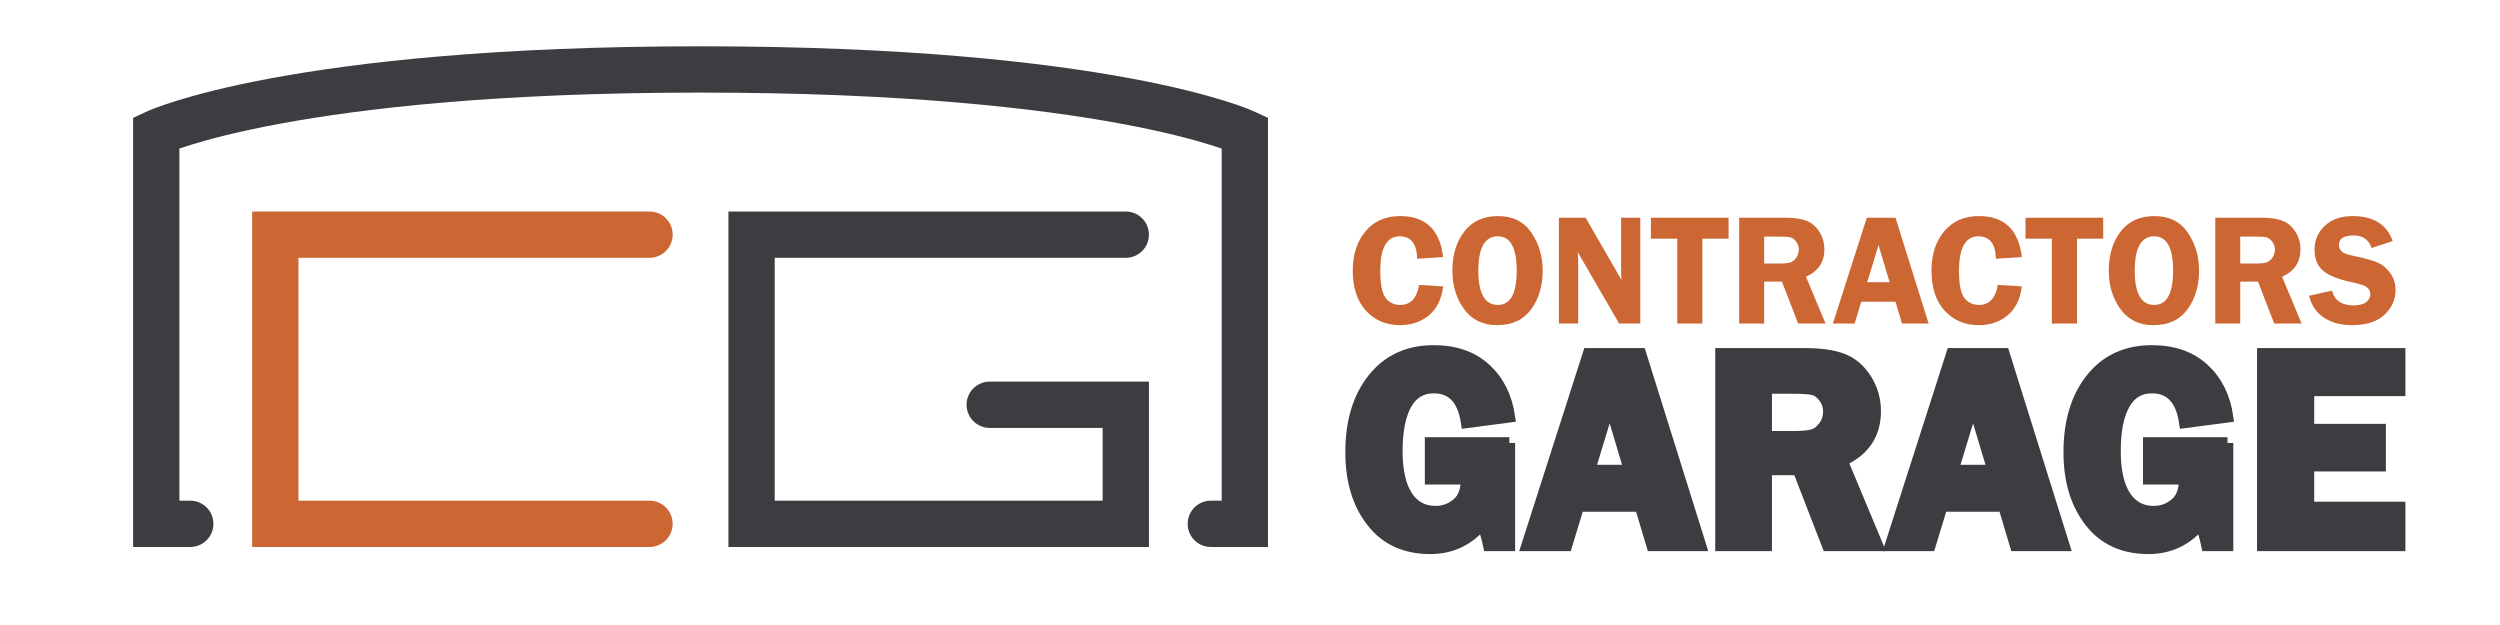
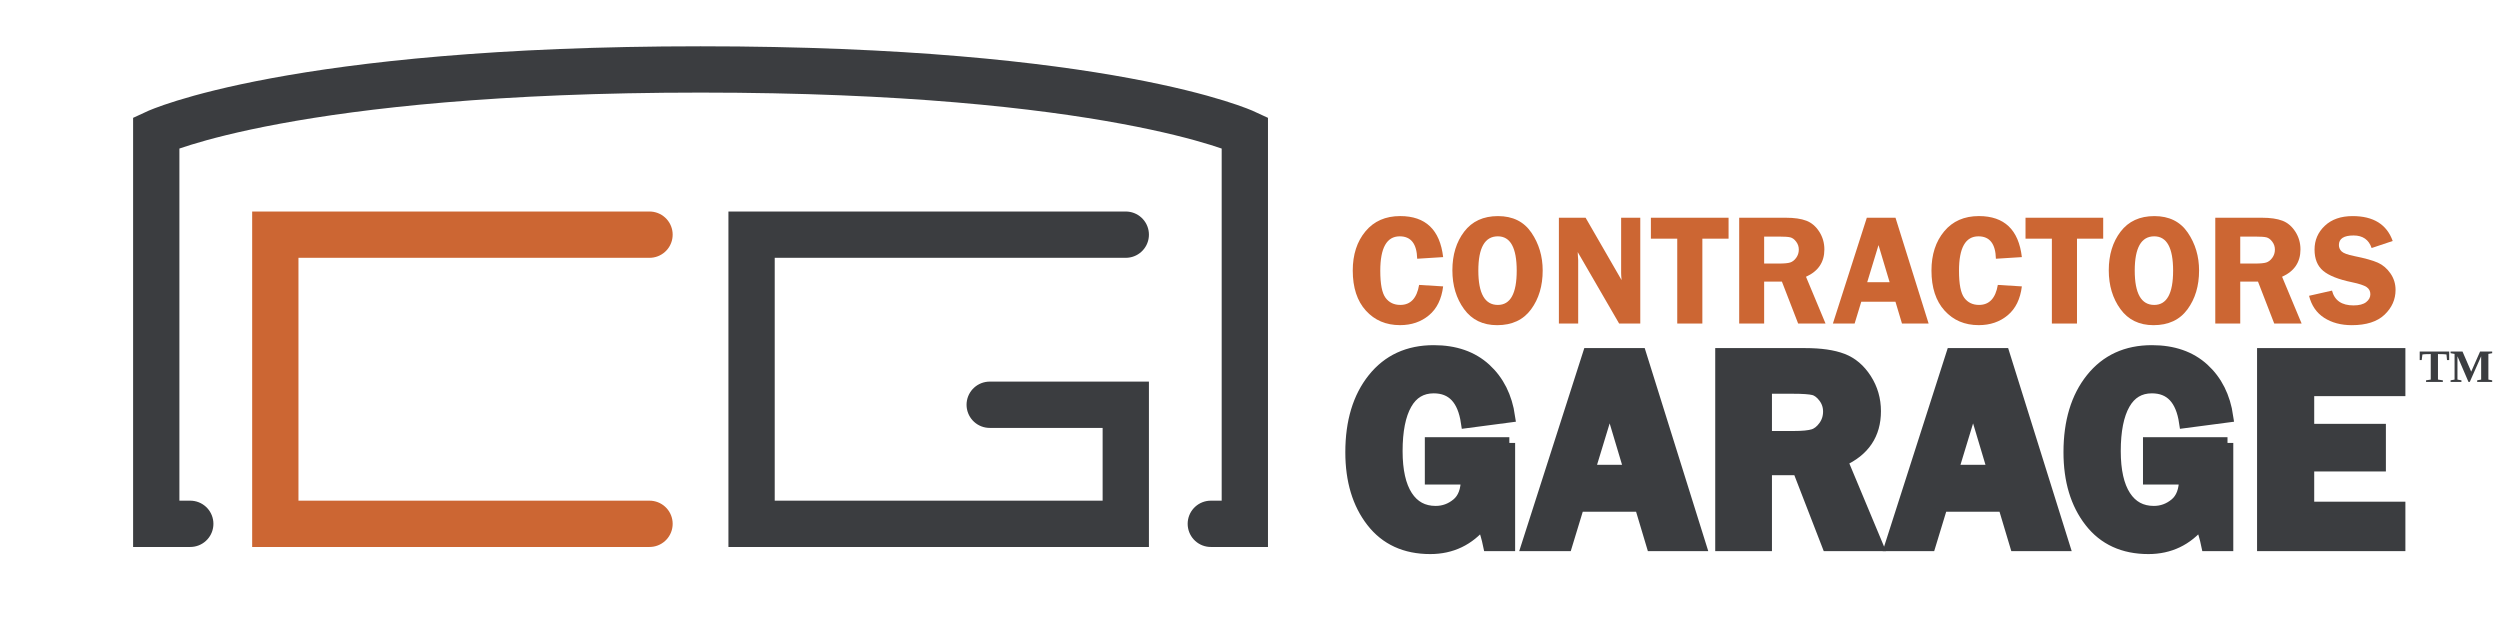
<svg xmlns="http://www.w3.org/2000/svg" version="1.1" xlink="http://www.w3.org/1999/xlink" x="0px" y="0px" width="216px" height="54px" viewBox="0 84 216 54" enable-background="new 0 0 216 216" space="preserve">
  <g id="Layer_4">
    <path fill="none" stroke="#3B3D40" stroke-width="4" stroke-linecap="round" d="M16.439,129.258H13.5v-33.8   c0,0,11.757-5.458,47.027-5.458c35.27,0,47.026,5.458,47.026,5.458v33.8h-2.939" />
    <polyline fill="none" stroke="#CC6633" stroke-width="4" stroke-linecap="round" points="56.118,104.275    23.787,104.275 23.787,129.258 56.118,129.258  " />
    <polyline fill="none" stroke="#3B3D40" stroke-width="4" stroke-linecap="round" points="97.267,104.275 64.936,104.275    64.936,129.258 97.267,129.258 97.267,118.971 85.51,118.971  " />
    <g>
      <path fill="#CC6633" d="M124.688,106.214l-2.243,0.141c-0.031-1.29-0.535-1.936-1.51-1.936    c-1.119,0-1.679,0.994-1.679,2.98c0,1.147,0.152,1.925,0.457,2.334c0.304,0.408,0.729,0.612,1.274,0.612    c0.886,0,1.428-0.575,1.624-1.728l2.076,0.127c-0.134,1.094-0.541,1.926-1.222,2.494c-0.682,0.57-1.515,0.854-2.502,0.854    c-1.21,0-2.193-0.417-2.95-1.253c-0.757-0.834-1.135-1.988-1.135-3.462c0-1.38,0.366-2.509,1.099-3.389    c0.731-0.879,1.731-1.319,3-1.319C123.174,102.671,124.411,103.853,124.688,106.214z" />
      <path fill="#CC6633" d="M129.353,112.095c-1.23,0-2.184-0.462-2.857-1.386c-0.673-0.925-1.01-2.043-1.01-3.356    c0-1.335,0.341-2.449,1.023-3.342s1.655-1.34,2.918-1.34c1.275,0,2.238,0.477,2.887,1.43c0.649,0.953,0.974,2.044,0.974,3.271    c0,1.326-0.334,2.445-1.003,3.355C131.614,111.639,130.638,112.095,129.353,112.095z M129.413,104.419    c-1.123,0-1.685,0.987-1.685,2.96c0,1.978,0.562,2.967,1.685,2.967c1.087,0,1.631-0.987,1.631-2.96    C131.044,105.409,130.5,104.419,129.413,104.419z" />
      <path fill="#CC6633" d="M141.72,102.812v9.142h-1.827l-3.578-6.175c0.005,0.156,0.009,0.259,0.014,0.308    c0.018,0.156,0.026,0.288,0.026,0.395v5.472h-1.667v-9.142h2.308l3.11,5.392c-0.027-0.268-0.04-0.471-0.04-0.609v-4.782H141.72z" />
      <path fill="#CC6633" d="M149.348,102.812v1.809h-2.264v7.333h-2.17v-7.333h-2.277v-1.809H149.348z" />
      <path fill="#CC6633" d="M152.422,108.331v3.623h-2.156v-9.142h4.018c0.741,0,1.337,0.086,1.785,0.258    c0.449,0.172,0.82,0.488,1.115,0.947s0.442,0.97,0.442,1.533c0,1.098-0.529,1.885-1.588,2.362l1.688,4.042h-2.366l-1.403-3.623    H152.422z M152.422,104.439v2.331h1.313c0.429,0,0.74-0.03,0.935-0.09c0.194-0.061,0.367-0.194,0.519-0.402    c0.152-0.208,0.228-0.446,0.228-0.713c0-0.254-0.075-0.482-0.228-0.683c-0.151-0.201-0.316-0.325-0.495-0.372    c-0.179-0.047-0.514-0.07-1.005-0.07H152.422z" />
      <path fill="#CC6633" d="M163.771,102.812l2.862,9.142h-2.302l-0.563-1.882h-2.955l-0.573,1.882h-1.878    l2.931-9.142H163.771z M161.327,108.384h1.937l-0.96-3.208L161.327,108.384z" />
      <path fill="#CC6633" d="M174.689,106.214l-2.243,0.141c-0.031-1.29-0.535-1.936-1.51-1.936    c-1.119,0-1.679,0.994-1.679,2.98c0,1.147,0.152,1.925,0.457,2.334c0.304,0.408,0.729,0.612,1.274,0.612    c0.886,0,1.428-0.575,1.624-1.728l2.076,0.127c-0.134,1.094-0.541,1.926-1.222,2.494c-0.682,0.57-1.515,0.854-2.502,0.854    c-1.21,0-2.193-0.417-2.95-1.253c-0.757-0.834-1.135-1.988-1.135-3.462c0-1.38,0.366-2.509,1.099-3.389    c0.731-0.879,1.731-1.319,3-1.319C173.176,102.671,174.413,103.853,174.689,106.214z" />
      <path fill="#CC6633" d="M181.716,102.812v1.809h-2.264v7.333h-2.17v-7.333h-2.277v-1.809H181.716z" />
      <path fill="#CC6633" d="M186.065,112.095c-1.23,0-2.184-0.462-2.857-1.386c-0.673-0.925-1.01-2.043-1.01-3.356    c0-1.335,0.341-2.449,1.023-3.342s1.655-1.34,2.918-1.34c1.275,0,2.238,0.477,2.887,1.43c0.649,0.953,0.974,2.044,0.974,3.271    c0,1.326-0.334,2.445-1.003,3.355C188.327,111.639,187.351,112.095,186.065,112.095z M186.126,104.419    c-1.123,0-1.685,0.987-1.685,2.96c0,1.978,0.562,2.967,1.685,2.967c1.087,0,1.631-0.987,1.631-2.96    C187.757,105.409,187.213,104.419,186.126,104.419z" />
      <path fill="#CC6633" d="M193.557,108.331v3.623H191.4v-9.142h4.018c0.741,0,1.337,0.086,1.785,0.258    c0.449,0.172,0.82,0.488,1.115,0.947s0.442,0.97,0.442,1.533c0,1.098-0.529,1.885-1.588,2.362l1.688,4.042h-2.366l-1.403-3.623    H193.557z M193.557,104.439v2.331h1.313c0.429,0,0.74-0.03,0.935-0.09c0.194-0.061,0.367-0.194,0.519-0.402    c0.152-0.208,0.228-0.446,0.228-0.713c0-0.254-0.075-0.482-0.228-0.683c-0.151-0.201-0.316-0.325-0.495-0.372    c-0.179-0.047-0.514-0.07-1.005-0.07H193.557z" />
      <path fill="#CC6633" d="M206.73,104.821l-1.822,0.609c-0.245-0.723-0.764-1.085-1.557-1.085    c-0.847,0-1.27,0.275-1.27,0.824c0,0.219,0.079,0.404,0.237,0.556s0.517,0.284,1.073,0.396c0.933,0.188,1.614,0.378,2.047,0.57    c0.433,0.192,0.797,0.501,1.094,0.928s0.444,0.903,0.444,1.429c0,0.826-0.317,1.54-0.953,2.144    c-0.636,0.602-1.578,0.903-2.827,0.903c-0.937,0-1.734-0.214-2.393-0.64c-0.657-0.426-1.092-1.059-1.301-1.898l1.982-0.449    c0.223,0.854,0.842,1.279,1.858,1.279c0.489,0,0.855-0.095,1.096-0.285c0.24-0.189,0.361-0.416,0.361-0.68    c0-0.268-0.109-0.475-0.328-0.622s-0.64-0.286-1.264-0.416c-1.164-0.241-1.993-0.571-2.488-0.988s-0.742-1.028-0.742-1.832    c0-0.813,0.295-1.498,0.887-2.056c0.591-0.558,1.393-0.837,2.405-0.837C205.064,102.671,206.217,103.388,206.73,104.821z" />
    </g>
    <g>
      <path fill="#3B3D40" stroke="#3B3D40" d="M130.407,122.271v8.847h-1.77c-0.128-0.622-0.312-1.256-0.552-1.902    c-1.18,1.438-2.684,2.156-4.511,2.156c-2.158,0-3.838-0.771-5.038-2.314s-1.8-3.539-1.8-5.986c0-2.634,0.64-4.751,1.92-6.351    c1.281-1.6,3.02-2.399,5.218-2.399c1.842,0,3.328,0.518,4.46,1.551c1.131,1.035,1.821,2.412,2.072,4.133l-3.685,0.484    c-0.299-2.003-1.248-3.005-2.848-3.005c-1.051,0-1.845,0.475-2.382,1.424c-0.537,0.95-0.806,2.305-0.806,4.065    c0,1.697,0.291,2.994,0.873,3.891c0.581,0.896,1.409,1.346,2.484,1.346c0.694,0,1.314-0.227,1.86-0.68    c0.545-0.451,0.817-1.175,0.817-2.168h-3.114v-3.091H130.407z" />
      <path fill="#3B3D40" stroke="#3B3D40" d="M141.735,114.574l5.178,16.543h-4.165l-1.019-3.405h-5.349l-1.037,3.405h-3.397    l5.303-16.543H141.735z M137.311,124.658h3.505l-1.737-5.806L137.311,124.658z" />
      <path fill="#3B3D40" stroke="#3B3D40" d="M152.597,124.561v6.557h-3.902v-16.543h7.271c1.341,0,2.418,0.156,3.229,0.467    c0.813,0.311,1.484,0.883,2.019,1.714c0.533,0.831,0.8,1.756,0.8,2.773c0,1.985-0.958,3.411-2.873,4.274l3.055,7.314h-4.282    l-2.54-6.557H152.597z M152.597,117.52v4.218h2.375c0.776,0,1.34-0.055,1.691-0.164c0.352-0.108,0.664-0.351,0.938-0.728    c0.275-0.375,0.412-0.805,0.412-1.29c0-0.46-0.137-0.872-0.412-1.236c-0.274-0.363-0.573-0.587-0.896-0.673    c-0.323-0.084-0.929-0.127-1.817-0.127H152.597z" />
      <path fill="#3B3D40" stroke="#3B3D40" d="M173.136,114.574l5.178,16.543h-4.165l-1.019-3.405h-5.349l-1.037,3.405h-3.397    l5.303-16.543H173.136z M168.711,124.658h3.505l-1.737-5.806L168.711,124.658z" />
      <path fill="#3B3D40" stroke="#3B3D40" d="M192.456,122.271v8.847h-1.77c-0.128-0.622-0.312-1.256-0.552-1.902    c-1.18,1.438-2.684,2.156-4.511,2.156c-2.158,0-3.838-0.771-5.038-2.314s-1.8-3.539-1.8-5.986c0-2.634,0.64-4.751,1.92-6.351    c1.281-1.6,3.02-2.399,5.218-2.399c1.842,0,3.328,0.518,4.46,1.551c1.131,1.035,1.821,2.412,2.072,4.133l-3.685,0.484    c-0.299-2.003-1.248-3.005-2.848-3.005c-1.051,0-1.845,0.475-2.382,1.424c-0.537,0.95-0.806,2.305-0.806,4.065    c0,1.697,0.291,2.994,0.873,3.891c0.581,0.896,1.409,1.346,2.484,1.346c0.694,0,1.314-0.227,1.86-0.68    c0.545-0.451,0.817-1.175,0.817-2.168h-3.114v-3.091H192.456z" />
      <path fill="#3B3D40" stroke="#3B3D40" d="M207.326,117.726h-7.878v3.394h6.193v3.114h-6.193v3.612h7.878v3.271H195.51v-16.543    h11.816V117.726z" />
    </g>
  </g>
+   <text x="209" y="117" fill="#3B3D40" font-size="4" font-weight="700">TM</text>
</svg>
